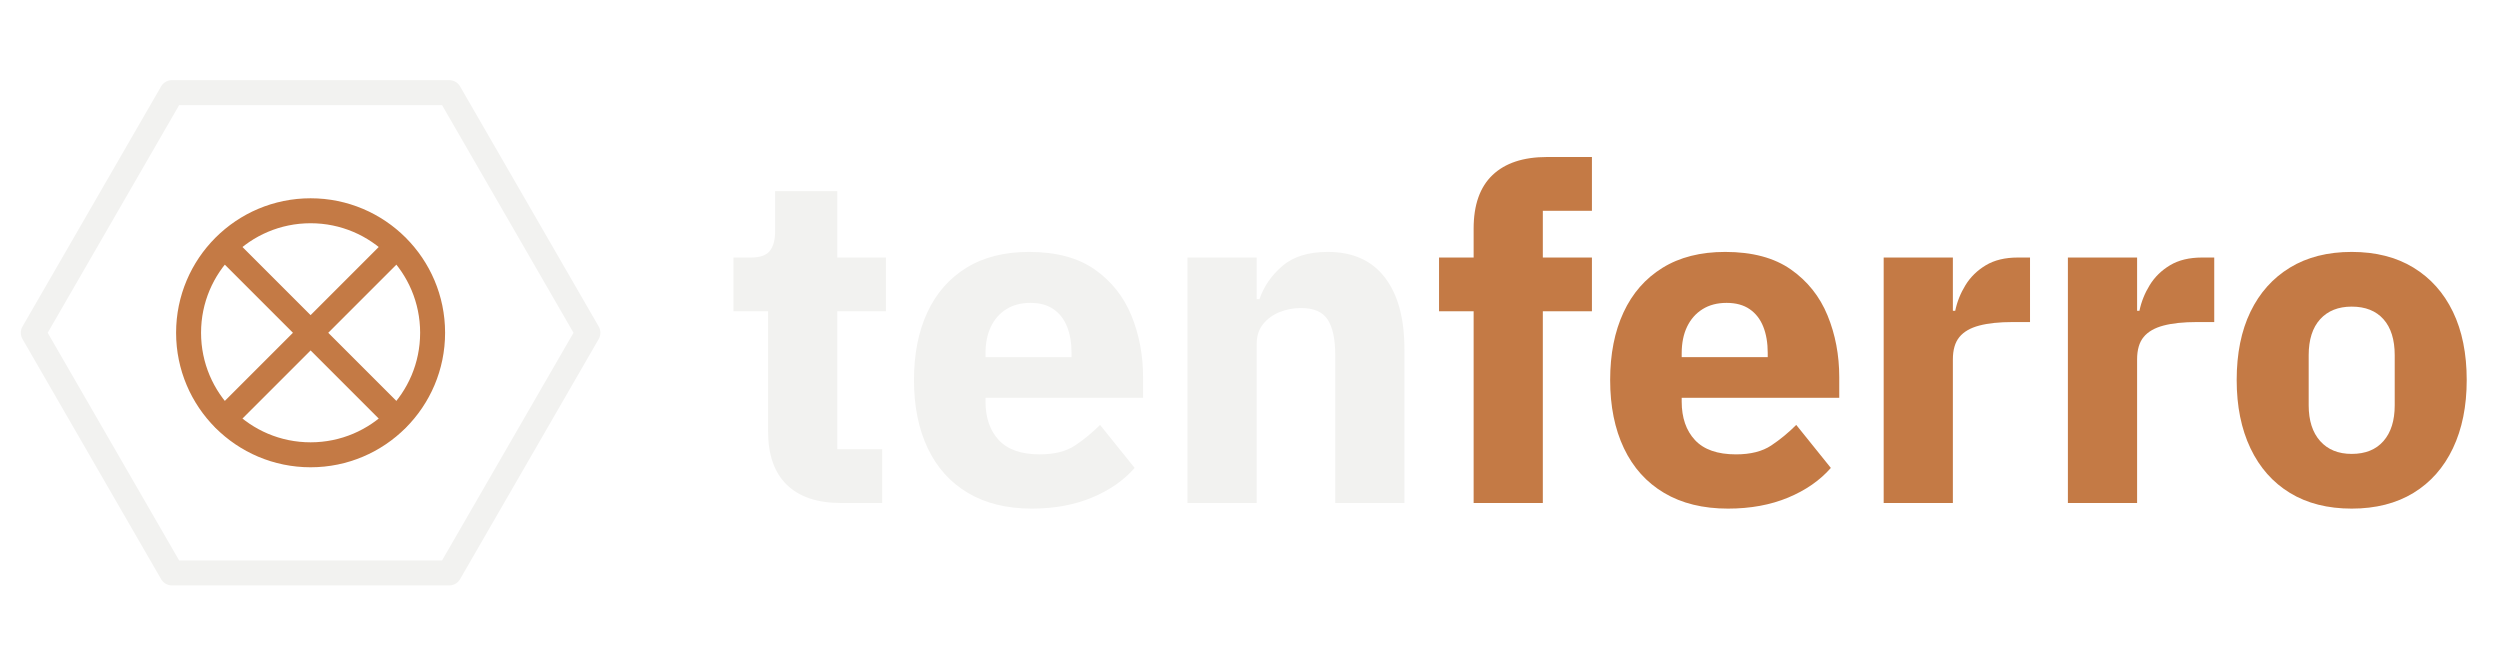
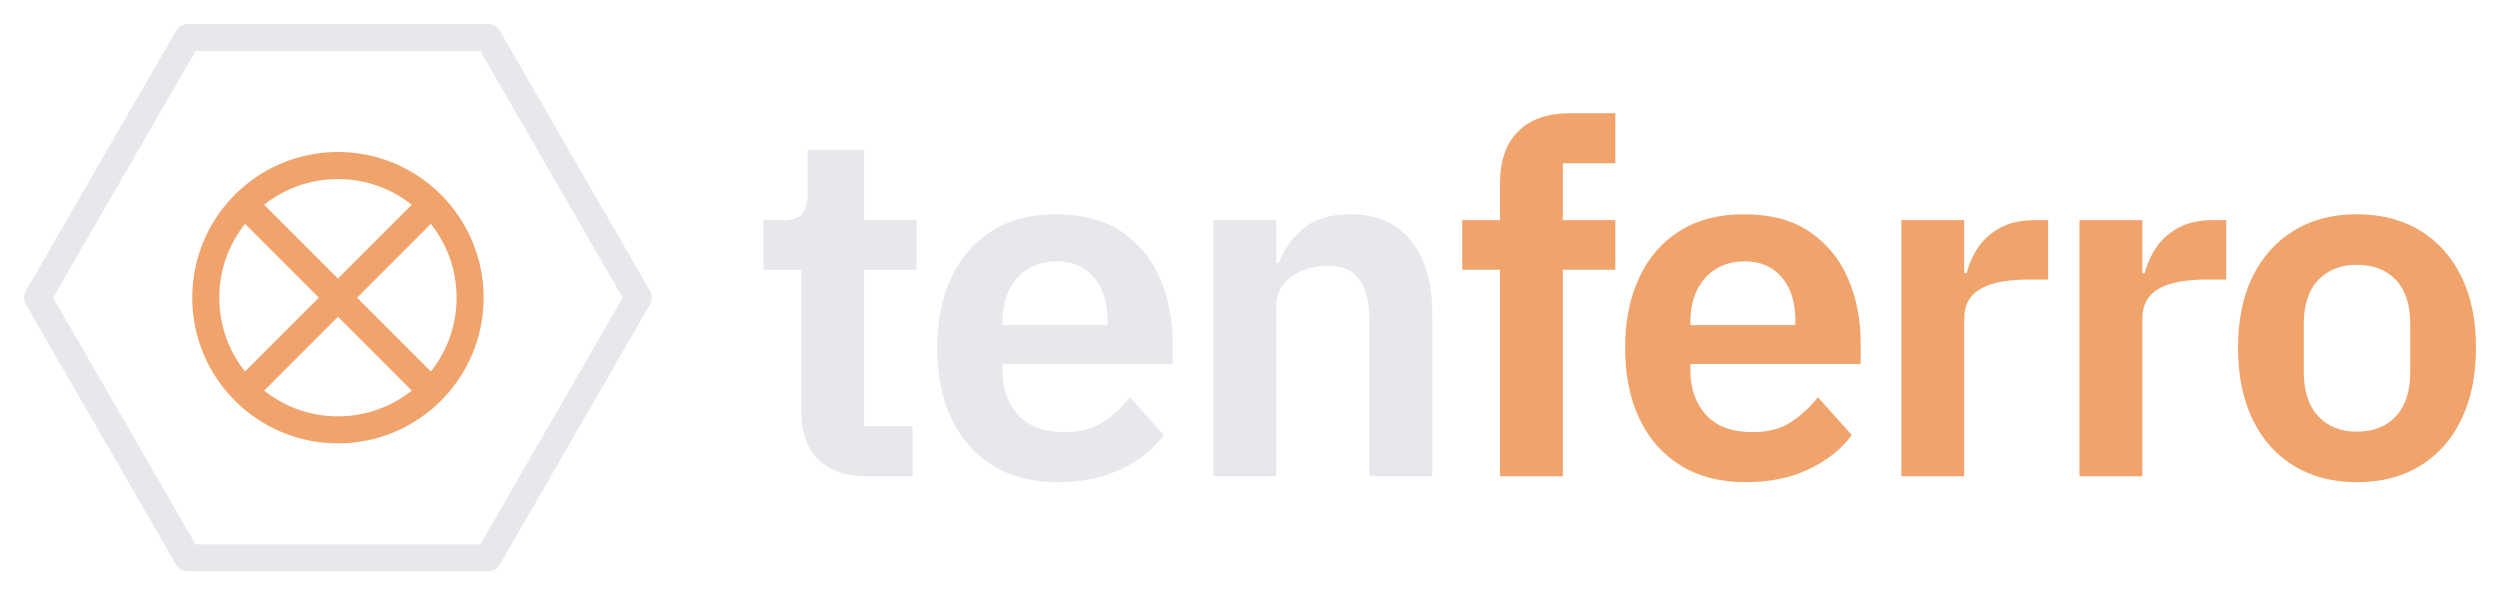
- <svg xmlns="http://www.w3.org/2000/svg" viewBox="4.00 0.00 450.75 120.00" role="img" aria-labelledby="t">
+ <svg xmlns="http://www.w3.org/2000/svg" viewBox="3.75 10.45 416.13 99.10" role="img" aria-labelledby="t">
  <g fill="none" stroke-width="4.5">
-     <polygon stroke="#f2f2f0" stroke-linejoin="round" points="110,60 85,103.3 35,103.3 10,60 35,16.7 85,16.7" />
-     <circle stroke="#c47a45" cx="60" cy="60" r="22" />
-     <path stroke="#c47a45" stroke-linecap="round" d="M44.5 44.5L75.5 75.5M75.5 44.5L44.5 75.5" />
+     <polygon stroke="#e6e8eb" stroke-linejoin="round" points="110,60 85,103.3 35,103.3 10,60 35,16.7 85,16.7" />
+     <circle stroke="#f0a46b" cx="60" cy="60" r="22" />
+     <path stroke="#f0a46b" stroke-linecap="round" d="M44.5 44.5L75.5 75.5M75.5 44.5L44.5 75.5" />
  </g>
-   <g transform="translate(134.31 90.69)">
-     <path fill="#f2f2f0" d="M28.746 0.0H21.328Q14.921 0.0 11.549 -3.288Q8.177 -6.575 8.177 -12.898V-34.563H1.939V-44.258H5.058Q7.587 -44.258 8.514 -45.48Q9.442 -46.702 9.442 -48.978V-56.228H20.654V-44.258H29.421V-34.563H20.654V-9.694H28.746Z" />
-     <path fill="#f2f2f0" d="M55.722 1.012Q48.978 1.012 44.215 -1.812Q39.452 -4.636 36.966 -9.863Q34.479 -15.09 34.479 -22.171Q34.479 -29.168 36.881 -34.352Q39.284 -39.537 43.92 -42.403Q48.557 -45.269 55.217 -45.269Q62.551 -45.269 67.061 -42.108Q71.571 -38.947 73.678 -33.804Q75.786 -28.662 75.786 -22.677V-18.968H47.377V-18.293Q47.377 -13.909 49.779 -11.338Q52.182 -8.767 57.155 -8.767Q61.118 -8.767 63.52 -10.369Q65.923 -11.971 68.03 -14.078L74.268 -6.322Q71.318 -2.95 66.555 -0.969Q61.792 1.012 55.722 1.012ZM55.469 -36.08Q52.94 -36.08 51.128 -34.942Q49.316 -33.804 48.346 -31.781Q47.377 -29.758 47.377 -26.976V-26.302H62.888V-27.06Q62.888 -29.758 62.087 -31.781Q61.286 -33.804 59.642 -34.942Q57.998 -36.08 55.469 -36.08Z" />
-     <path fill="#f2f2f0" d="M96.271 0.0H83.794V-44.258H96.271V-36.755H96.776Q97.957 -40.211 100.907 -42.74Q103.858 -45.269 109.084 -45.269Q115.828 -45.269 119.369 -40.675Q122.909 -36.08 122.909 -27.735V0.0H110.433V-26.723Q110.433 -30.938 109.084 -33.046Q107.735 -35.153 104.279 -35.153Q102.256 -35.153 100.443 -34.437Q98.631 -33.72 97.451 -32.287Q96.271 -30.854 96.271 -28.662Z" />
-     <path fill="#c47a45" d="M135.386 0.0V-34.563H129.148V-44.258H135.386V-49.484Q135.386 -55.891 138.8 -59.136Q142.214 -62.382 148.621 -62.382H156.714V-52.688H147.862V-44.258H156.714V-34.563H147.862V0.0Z" />
-     <path fill="#c47a45" d="M181.245 1.012Q174.501 1.012 169.738 -1.812Q164.975 -4.636 162.488 -9.863Q160.001 -15.09 160.001 -22.171Q160.001 -29.168 162.404 -34.352Q164.806 -39.537 169.443 -42.403Q174.079 -45.269 180.739 -45.269Q188.073 -45.269 192.583 -42.108Q197.093 -38.947 199.201 -33.804Q201.308 -28.662 201.308 -22.677V-18.968H172.899V-18.293Q172.899 -13.909 175.302 -11.338Q177.704 -8.767 182.678 -8.767Q186.64 -8.767 189.043 -10.369Q191.445 -11.971 193.553 -14.078L199.791 -6.322Q196.84 -2.95 192.078 -0.969Q187.315 1.012 181.245 1.012ZM180.992 -36.08Q178.463 -36.08 176.651 -34.942Q174.838 -33.804 173.869 -31.781Q172.899 -29.758 172.899 -26.976V-26.302H188.411V-27.06Q188.411 -29.758 187.61 -31.781Q186.809 -33.804 185.165 -34.942Q183.521 -36.08 180.992 -36.08Z" />
-     <path fill="#c47a45" d="M221.793 0.0H209.317V-44.258H221.793V-34.647H222.215Q222.721 -37.092 224.069 -39.284Q225.418 -41.476 227.736 -42.867Q230.055 -44.258 233.511 -44.258H235.703V-32.624H232.584Q228.959 -32.624 226.556 -31.992Q224.154 -31.36 222.974 -29.927Q221.793 -28.493 221.793 -25.88Z" />
-     <path fill="#c47a45" d="M255.008 0.0H242.531V-44.258H255.008V-34.647H255.429Q255.935 -37.092 257.284 -39.284Q258.632 -41.476 260.951 -42.867Q263.269 -44.258 266.725 -44.258H268.917V-32.624H265.798Q262.173 -32.624 259.77 -31.992Q257.368 -31.36 256.188 -29.927Q255.008 -28.493 255.008 -25.88Z" />
-     <path fill="#c47a45" d="M293.701 1.012Q287.21 1.012 282.574 -1.812Q277.937 -4.636 275.45 -9.863Q272.963 -15.09 272.963 -22.171Q272.963 -29.336 275.45 -34.479Q277.937 -39.621 282.574 -42.445Q287.21 -45.269 293.701 -45.269Q300.192 -45.269 304.829 -42.445Q309.465 -39.621 311.952 -34.479Q314.439 -29.336 314.439 -22.171Q314.439 -15.09 311.952 -9.863Q309.465 -4.636 304.829 -1.812Q300.192 1.012 293.701 1.012ZM293.701 -8.851Q297.41 -8.851 299.434 -11.17Q301.457 -13.488 301.457 -17.619V-26.639Q301.457 -30.854 299.434 -33.13Q297.41 -35.406 293.701 -35.406Q290.076 -35.406 288.011 -33.13Q285.946 -30.854 285.946 -26.639V-17.619Q285.946 -13.488 288.011 -11.17Q290.076 -8.851 293.701 -8.851Z" />
-   </g>
+   <path fill="#e6e8eb" d="M155.664 89.73H148.15Q142.759 89.73 139.941 86.912Q137.123 84.094 137.123 78.867V55.344H130.834V47.095H134.101Q136.47 47.095 137.328 45.993Q138.185 44.89 138.185 42.685V35.416H147.578V47.095H156.317V55.344H147.578V81.399H155.664Z" />
+   <path fill="#e6e8eb" d="M179.84 90.71Q173.551 90.71 169.059 87.974Q164.567 85.238 162.157 80.215Q159.748 75.192 159.748 68.331Q159.748 61.634 162.116 56.61Q164.485 51.587 168.895 48.851Q173.306 46.115 179.513 46.115Q186.211 46.115 190.499 49.055Q194.787 51.996 196.869 56.855Q198.952 61.715 198.952 67.596V71.026H170.611V72.088Q170.611 76.662 173.224 79.521Q175.838 82.379 180.983 82.379Q184.822 82.379 187.354 80.705Q189.886 79.03 191.846 76.58L197.482 82.869Q194.868 86.381 190.335 88.546Q185.802 90.71 179.84 90.71ZM179.677 53.956Q176.9 53.956 174.858 55.222Q172.816 56.488 171.713 58.734Q170.611 60.98 170.611 63.92V64.574H188.089V63.839Q188.089 60.817 187.109 58.652Q186.129 56.488 184.25 55.222Q182.372 53.956 179.677 53.956Z" />
+   <path fill="#e6e8eb" d="M216.186 89.73H205.731V47.095H216.186V54.201H216.594Q217.901 50.771 220.719 48.443Q223.537 46.115 228.519 46.115Q235.053 46.115 238.606 50.485Q242.159 54.854 242.159 62.777V89.73H231.704V63.839Q231.704 59.347 230.071 57.019Q228.437 54.691 224.68 54.691Q222.556 54.691 220.596 55.467Q218.636 56.243 217.411 57.754Q216.186 59.265 216.186 61.552Z" />
+   <path fill="#f0a46b" d="M253.43 89.73V55.344H247.141V47.095H253.43V40.97Q253.43 35.334 256.452 32.312Q259.474 29.29 265.191 29.29H272.624V37.621H263.884V47.095H272.624V55.344H263.884V89.73Z" />
+   <path fill="#f0a46b" d="M294.349 90.71Q288.06 90.71 283.568 87.974Q279.076 85.238 276.667 80.215Q274.257 75.192 274.257 68.331Q274.257 61.634 276.626 56.61Q278.994 51.587 283.405 48.851Q287.815 46.115 294.023 46.115Q300.72 46.115 305.008 49.055Q309.296 51.996 311.379 56.855Q313.462 61.715 313.462 67.596V71.026H285.12V72.088Q285.12 76.662 287.734 79.521Q290.347 82.379 295.493 82.379Q299.332 82.379 301.864 80.705Q304.396 79.03 306.356 76.58L311.991 82.869Q309.378 86.381 304.845 88.546Q300.312 90.71 294.349 90.71ZM294.186 53.956Q291.409 53.956 289.367 55.222Q287.325 56.488 286.223 58.734Q285.12 60.98 285.12 63.92V64.574H302.599V63.839Q302.599 60.817 301.619 58.652Q300.639 56.488 298.76 55.222Q296.881 53.956 294.186 53.956Z" />
+   <path fill="#f0a46b" d="M330.695 89.73H320.241V47.095H330.695V55.916H331.104Q331.675 53.629 333.023 51.628Q334.371 49.627 336.698 48.361Q339.026 47.095 342.375 47.095H344.662V56.978H341.395Q337.883 56.978 335.473 57.672Q333.064 58.366 331.88 59.796Q330.695 61.225 330.695 63.594Z" />
+   <path fill="#f0a46b" d="M360.344 89.73H349.889V47.095H360.344V55.916H360.752Q361.324 53.629 362.671 51.628Q364.019 49.627 366.347 48.361Q368.675 47.095 372.023 47.095H374.31V56.978H371.043Q367.531 56.978 365.122 57.672Q362.712 58.366 361.528 59.796Q360.344 61.225 360.344 63.594Z" />
+   <path fill="#f0a46b" d="M396.036 90.71Q389.992 90.71 385.541 87.974Q381.089 85.238 378.68 80.215Q376.27 75.192 376.27 68.331Q376.27 61.47 378.68 56.529Q381.089 51.587 385.541 48.851Q389.992 46.115 396.036 46.115Q402.162 46.115 406.613 48.851Q411.064 51.587 413.474 56.529Q415.883 61.47 415.883 68.331Q415.883 75.192 413.474 80.215Q411.064 85.238 406.613 87.974Q402.162 90.71 396.036 90.71ZM396.036 82.298Q400.201 82.298 402.57 79.725Q404.939 77.152 404.939 72.333V64.41Q404.939 59.592 402.57 57.06Q400.201 54.528 396.036 54.528Q392.034 54.528 389.624 57.06Q387.215 59.592 387.215 64.41V72.333Q387.215 77.152 389.624 79.725Q392.034 82.298 396.036 82.298Z" />
</svg>
